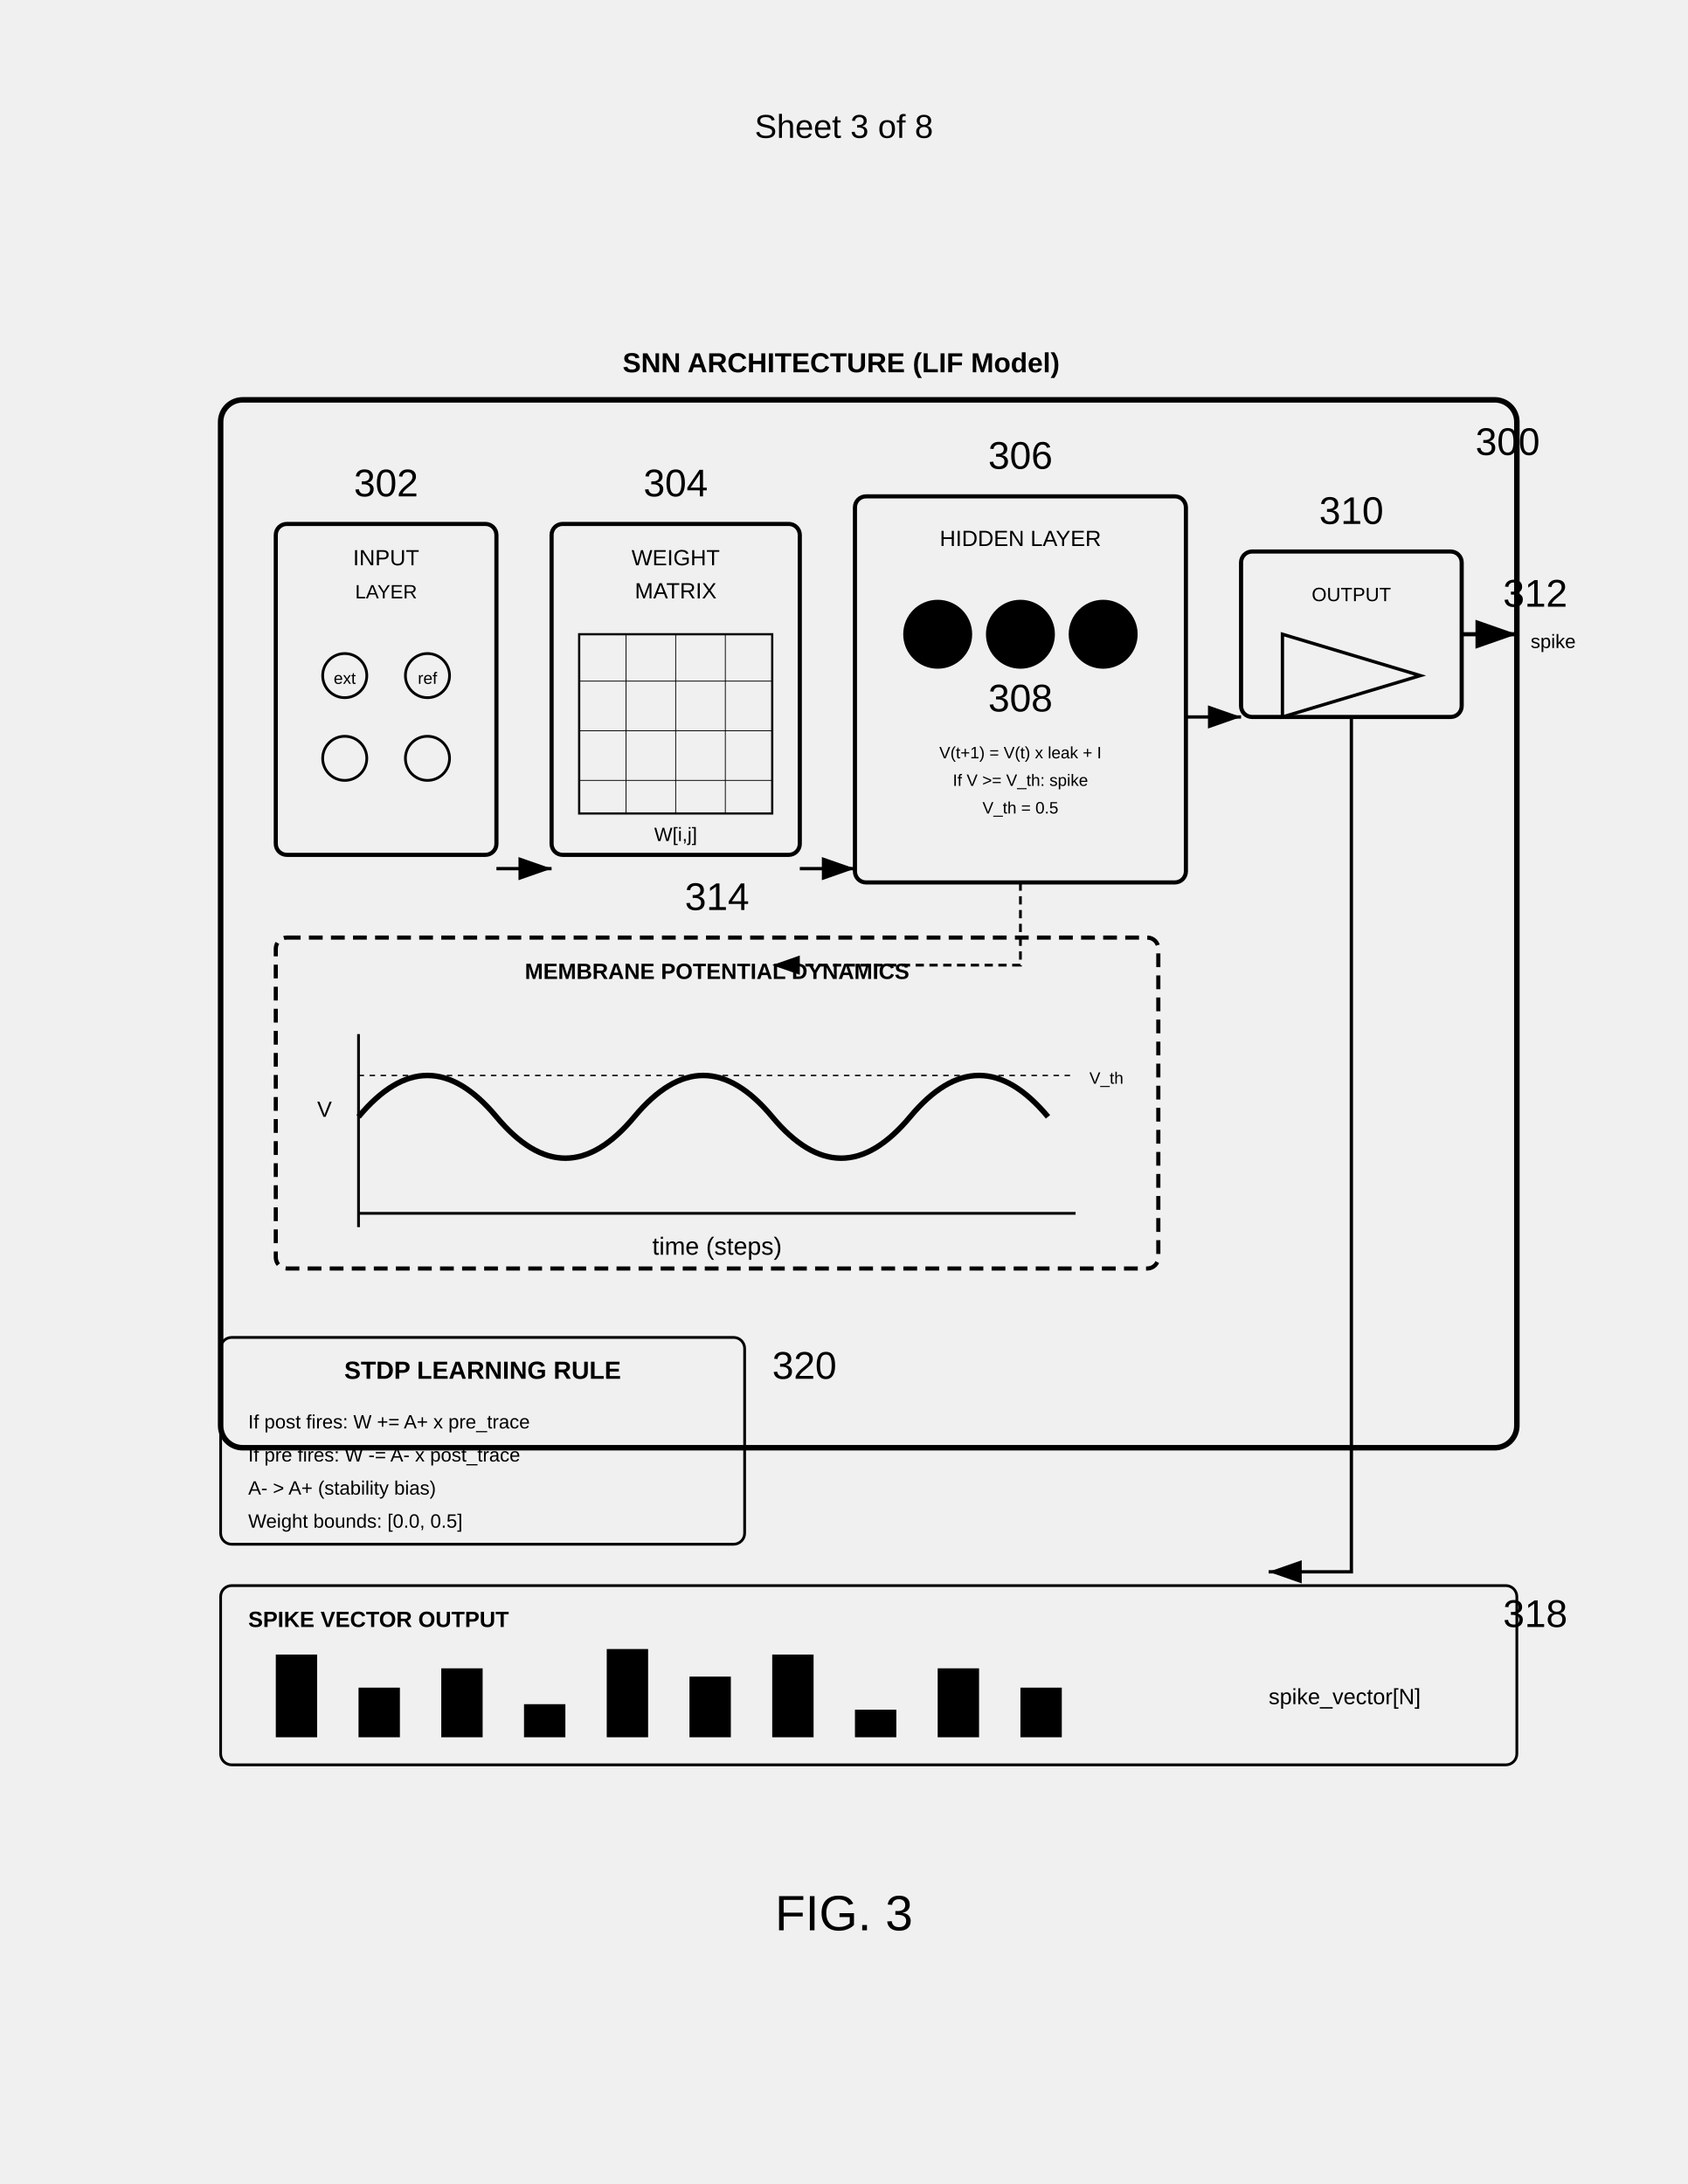
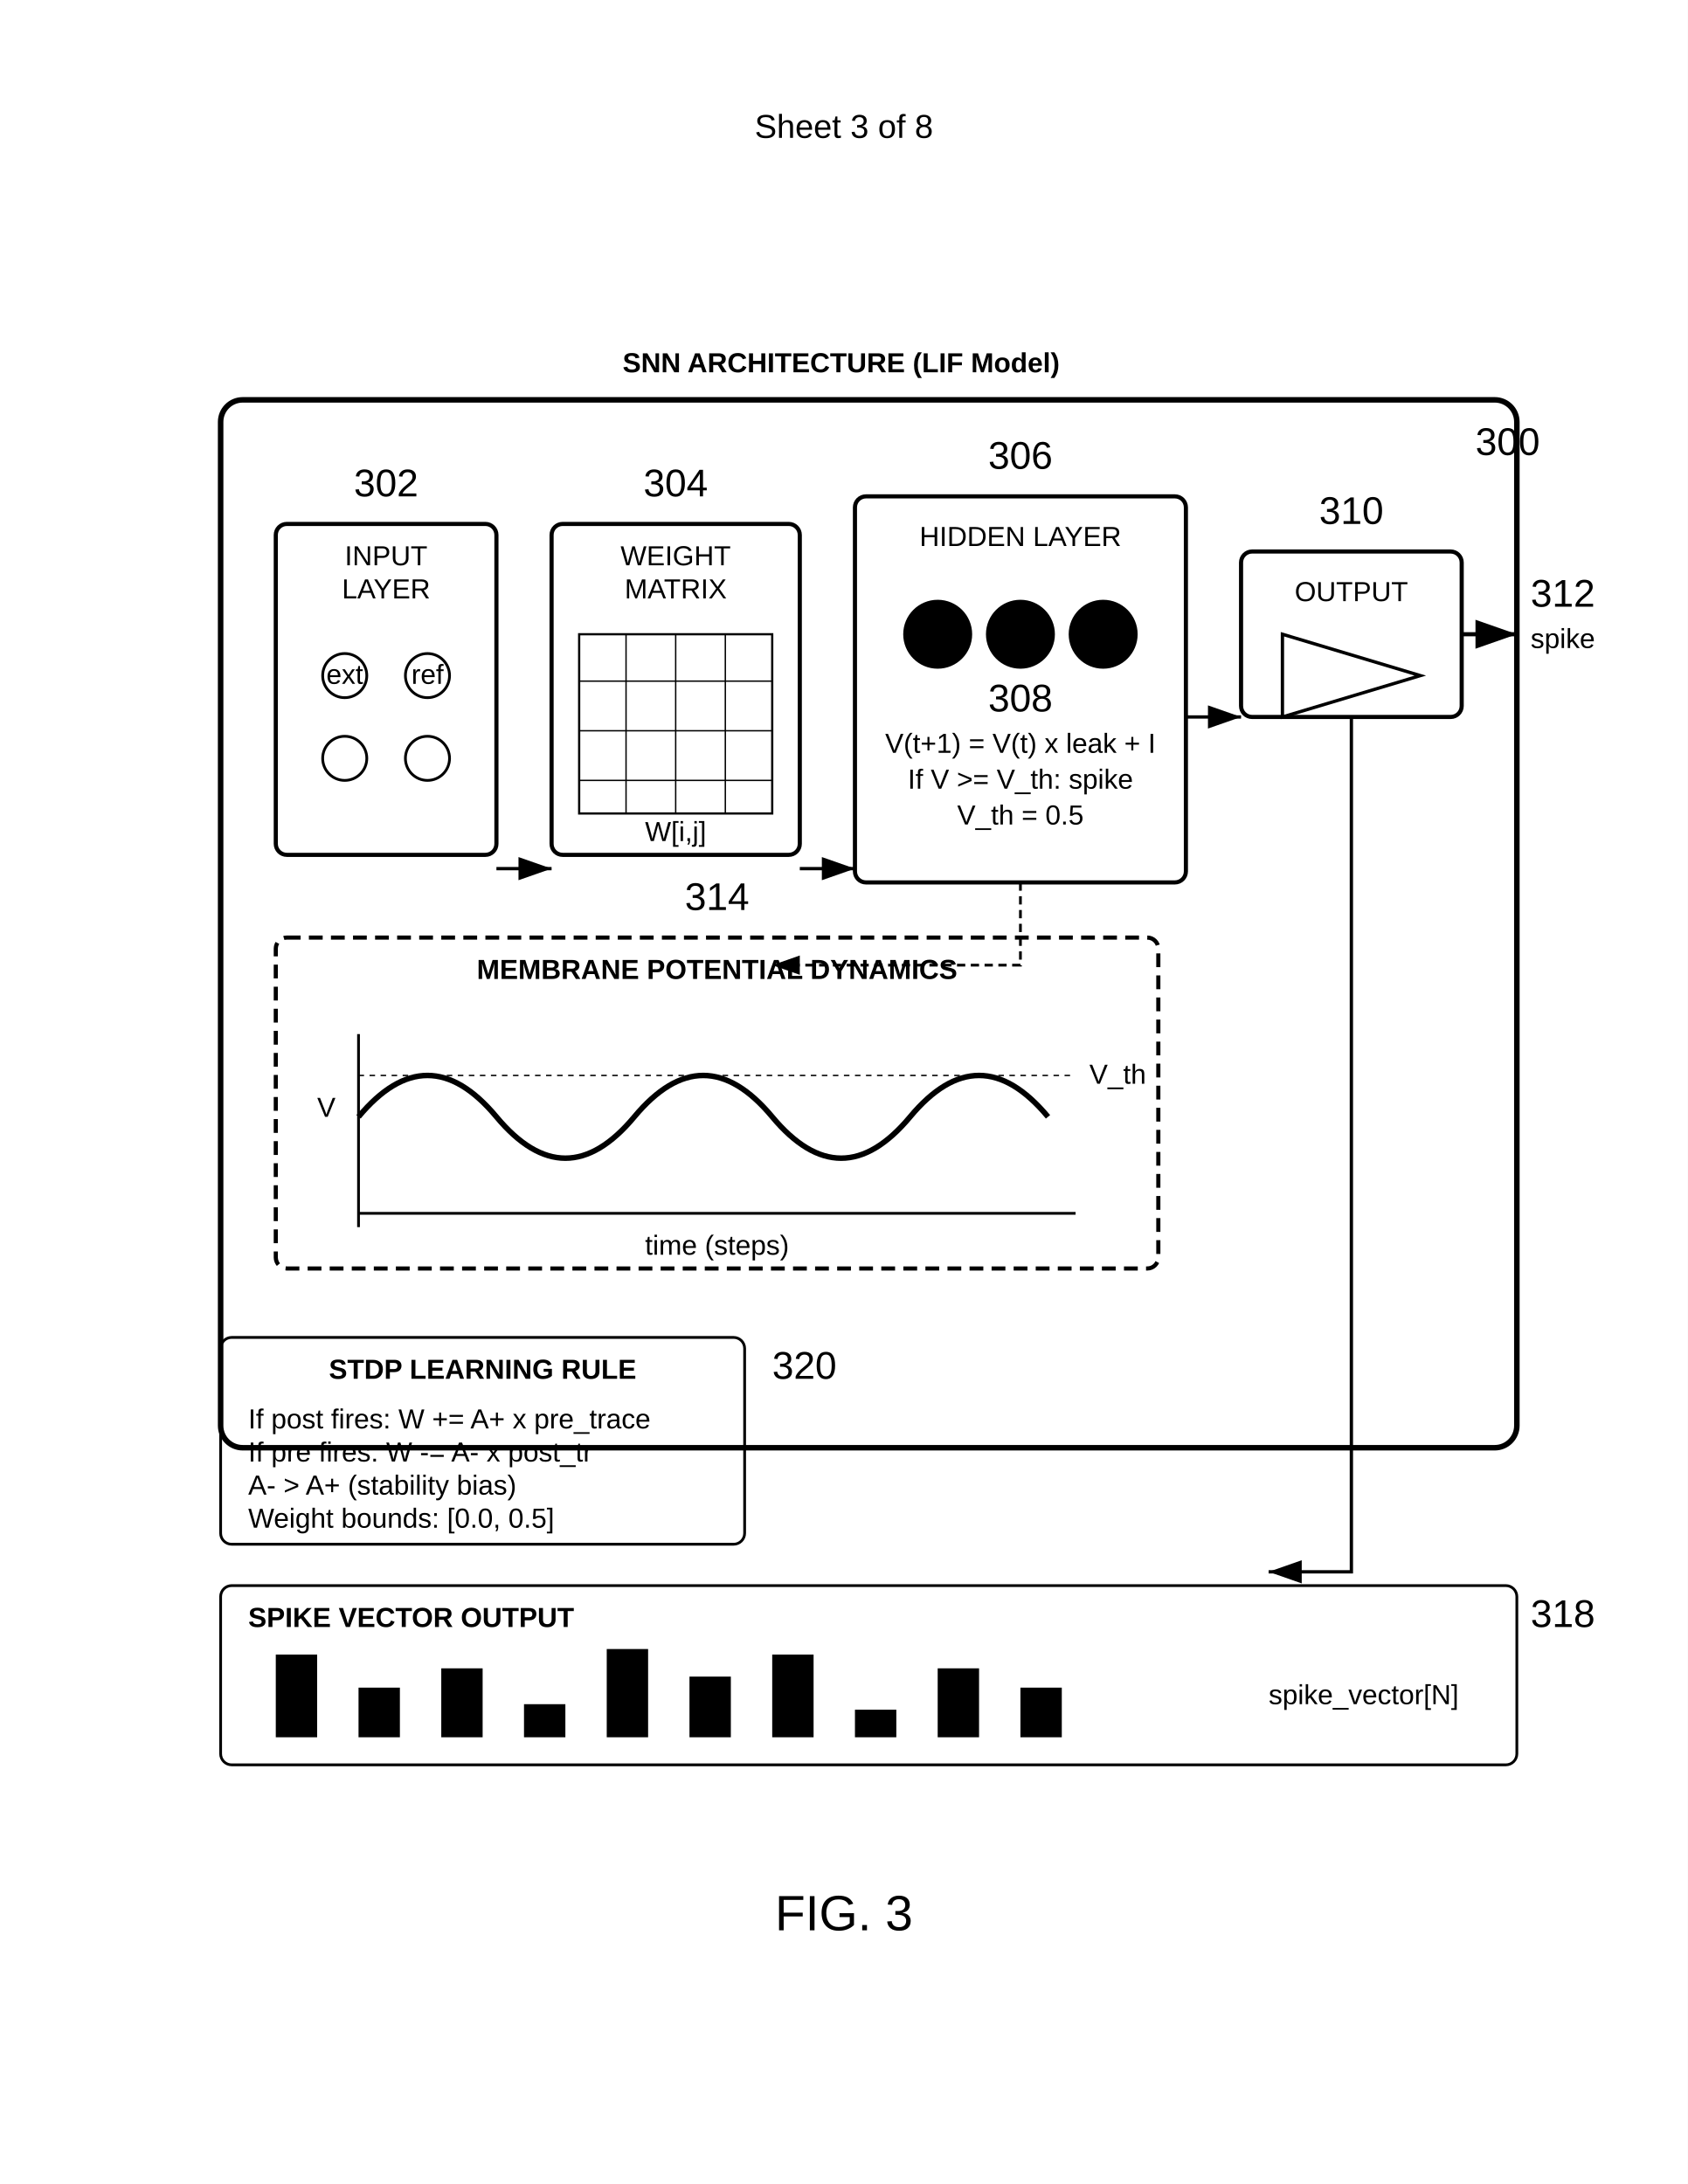
<svg xmlns="http://www.w3.org/2000/svg" width="612" height="792" viewBox="0 0 612 792">
-   <rect width="100%%" height="100%%" fill="#fff" />
+   <rect width="100%" height="100%" fill="#fff" />
  <text x="306" y="50" font-family="Arial" font-size="12" text-anchor="middle" fill="#000">Sheet 3 of 8</text>
  <rect x="80" y="145" width="470" height="380" rx="8" ry="8" fill="none" stroke="#000" stroke-width="2" />
  <text x="535" y="165" font-family="Arial" font-size="14" fill="#000">300</text>
  <text x="305" y="135" font-family="Arial" font-size="10" font-weight="bold" text-anchor="middle" fill="#000">SNN ARCHITECTURE (LIF Model)</text>
  <g transform="translate(100 190)">
    <rect width="80" height="120" rx="4" ry="4" fill="none" stroke="#000" stroke-width="1.5" />
-     <text x="40" y="15" font-family="Arial" font-size="8" text-anchor="middle" fill="#000">INPUT</text>
-     <text x="40" y="27" font-family="Arial" font-size="7" text-anchor="middle" fill="#000">LAYER</text>
+     <text x="40" y="15" font-family="Arial" font-size="10" text-anchor="middle" fill="#000">INPUT</text>
+     <text x="40" y="27" font-family="Arial" font-size="10" text-anchor="middle" fill="#000">LAYER</text>
    <circle cx="25" cy="55" r="8" fill="none" stroke="#000" />
-     <text x="25" y="58" font-family="Arial" font-size="6" text-anchor="middle" fill="#000">ext</text>
+     <text x="25" y="58" font-family="Arial" font-size="10" text-anchor="middle" fill="#000">ext</text>
    <circle cx="55" cy="55" r="8" fill="none" stroke="#000" />
-     <text x="55" y="58" font-family="Arial" font-size="6" text-anchor="middle" fill="#000">ref</text>
+     <text x="55" y="58" font-family="Arial" font-size="10" text-anchor="middle" fill="#000">ref</text>
    <circle cx="25" cy="85" r="8" fill="none" stroke="#000" />
    <circle cx="55" cy="85" r="8" fill="none" stroke="#000" />
    <text x="40" y="-10" font-family="Arial" font-size="14" text-anchor="middle" fill="#000">302</text>
  </g>
  <g transform="translate(200 190)">
    <rect width="90" height="120" rx="4" ry="4" fill="none" stroke="#000" stroke-width="1.5" />
-     <text x="45" y="15" font-family="Arial" font-size="8" text-anchor="middle" fill="#000">WEIGHT</text>
-     <text x="45" y="27" font-family="Arial" font-size="8" text-anchor="middle" fill="#000">MATRIX</text>
+     <text x="45" y="15" font-family="Arial" font-size="10" text-anchor="middle" fill="#000">WEIGHT</text>
+     <text x="45" y="27" font-family="Arial" font-size="10" text-anchor="middle" fill="#000">MATRIX</text>
    <path d="M10 40h70v65H10z" fill="none" stroke="#000" stroke-width="0.8" />
-     <path stroke="#000" stroke-width="0.3" d="M10 57h70M10 75h70M10 93h70M27 40v65m18-65v65m18-65v65" />
-     <text x="45" y="115" font-family="Arial" font-size="7" text-anchor="middle" fill="#000">W[i,j]</text>
+     <path stroke="#000" stroke-width="0.5" d="M10 57h70M10 75h70M10 93h70M27 40v65m18-65v65m18-65v65" />
+     <text x="45" y="115" font-family="Arial" font-size="10" text-anchor="middle" fill="#000">W[i,j]</text>
    <text x="45" y="-10" font-family="Arial" font-size="14" text-anchor="middle" fill="#000">304</text>
  </g>
  <g transform="translate(310 180)">
    <rect width="120" height="140" rx="4" ry="4" fill="none" stroke="#000" stroke-width="1.5" />
-     <text x="60" y="18" font-family="Arial" font-size="8" text-anchor="middle" fill="#000">HIDDEN LAYER</text>
+     <text x="60" y="18" font-family="Arial" font-size="10" text-anchor="middle" fill="#000">HIDDEN LAYER</text>
    <circle cx="30" cy="50" r="12" stroke="#000" />
    <circle cx="60" cy="50" r="12" stroke="#000" />
-     <text x="60" y="54" font-family="Arial" font-size="9" text-anchor="middle" fill="#000">i</text>
+     <text x="60" y="54" font-family="Arial" font-size="10" text-anchor="middle" fill="#000">i</text>
    <circle cx="90" cy="50" r="12" stroke="#000" />
    <text x="60" y="78" font-family="Arial" font-size="14" text-anchor="middle" fill="#000">308</text>
-     <text x="60" y="95" font-family="Arial" font-size="6" text-anchor="middle" fill="#000">V(t+1) = V(t) x leak + I</text>
-     <text x="60" y="105" font-family="Arial" font-size="6" text-anchor="middle" fill="#000">If V &gt;= V_th: spike</text>
-     <text x="60" y="115" font-family="Arial" font-size="6" text-anchor="middle" fill="#000">V_th = 0.5</text>
+     <text x="60" y="93" font-family="Arial" font-size="10" text-anchor="middle" fill="#000">V(t+1) = V(t) x leak + I</text>
+     <text x="60" y="106" font-family="Arial" font-size="10" text-anchor="middle" fill="#000">If V &gt;= V_th: spike</text>
+     <text x="60" y="119" font-family="Arial" font-size="10" text-anchor="middle" fill="#000">V_th = 0.5</text>
    <text x="60" y="-10" font-family="Arial" font-size="14" text-anchor="middle" fill="#000">306</text>
  </g>
  <g transform="translate(450 200)">
    <rect width="80" height="60" rx="4" ry="4" fill="none" stroke="#000" stroke-width="1.5" />
-     <text x="40" y="18" font-family="Arial" font-size="7" text-anchor="middle" fill="#000">OUTPUT</text>
+     <text x="40" y="18" font-family="Arial" font-size="10" text-anchor="middle" fill="#000">OUTPUT</text>
    <path d="M15 30l50 15-50 15z" fill="none" stroke="#000" stroke-width="1.2" />
    <text x="40" y="-10" font-family="Arial" font-size="14" text-anchor="middle" fill="#000">310</text>
  </g>
  <path d="M530 230h20" stroke="#000" stroke-width="1.5" marker-end="url(#arrow)" />
-   <text x="545" y="220" font-family="Arial" font-size="14" fill="#000">312</text>
-   <text x="555" y="235" font-family="Arial" font-size="7" fill="#000">spike</text>
+   <text x="555" y="220" font-family="Arial" font-size="14" fill="#000">312</text>
+   <text x="555" y="235" font-family="Arial" font-size="10" fill="#000">spike</text>
  <g transform="translate(100 340)">
    <rect width="320" height="120" rx="4" ry="4" fill="none" stroke="#000" stroke-width="1.5" stroke-dasharray="5,3" />
-     <text x="160" y="15" font-family="Arial" font-size="8" font-weight="bold" text-anchor="middle" fill="#000">MEMBRANE POTENTIAL DYNAMICS</text>
+     <text x="160" y="15" font-family="Arial" font-size="10" font-weight="bold" text-anchor="middle" fill="#000">MEMBRANE POTENTIAL DYNAMICS</text>
    <path d="M30 100h260M30 35v70" stroke="#000" stroke-width="1" />
    <path d="M30 65 Q55 35, 80 65 T130 65 T180 65 T230 65 T280 65" fill="none" stroke="#000" stroke-width="2" />
    <path d="M30 50h260" fill="none" stroke="#000" stroke-width="0.5" stroke-dasharray="2,2" />
-     <text x="295" y="53" font-family="Arial" font-size="6" fill="#000">V_th</text>
-     <text x="160" y="115" font-family="Arial" font-size="9" text-anchor="middle" fill="#000">time (steps)</text>
-     <text x="15" y="65" font-family="Arial" font-size="8" fill="#000">V</text>
+     <text x="295" y="53" font-family="Arial" font-size="10" fill="#000">V_th</text>
+     <text x="160" y="115" font-family="Arial" font-size="10" text-anchor="middle" fill="#000">time (steps)</text>
+     <text x="15" y="65" font-family="Arial" font-size="10" fill="#000">V</text>
    <text x="160" y="-10" font-family="Arial" font-size="14" text-anchor="middle" fill="#000">314</text>
  </g>
  <path d="M180 315h20" stroke="#000" stroke-width="1.2" marker-end="url(#arrow)" />
  <path d="M290 315h20" stroke="#000" stroke-width="1.2" marker-end="url(#arrow)" />
  <path d="M430 260h20" stroke="#000" stroke-width="1.2" marker-end="url(#arrow)" />
  <path d="M370 320v30h-90" fill="none" stroke="#000" stroke-dasharray="3,2" marker-end="url(#arrow)" />
  <rect x="80" y="485" width="190" height="75" rx="4" ry="4" fill="none" stroke="#000" stroke-width="1" />
-   <text x="175" y="500" font-family="Arial" font-size="9" font-weight="bold" text-anchor="middle" fill="#000">STDP LEARNING RULE</text>
-   <text x="90" y="518" font-family="Arial" font-size="7" fill="#000">If post fires: W += A+ x pre_trace</text>
-   <text x="90" y="530" font-family="Arial" font-size="7" fill="#000">If pre fires: W -= A- x post_trace</text>
-   <text x="90" y="542" font-family="Arial" font-size="7" fill="#000">A- &gt; A+ (stability bias)</text>
-   <text x="90" y="554" font-family="Arial" font-size="7" fill="#000">Weight bounds: [0.0, 0.5]</text>
+   <text x="175" y="500" font-family="Arial" font-size="10" font-weight="bold" text-anchor="middle" fill="#000">STDP LEARNING RULE</text>
+   <text x="90" y="518" font-family="Arial" font-size="10" fill="#000">If post fires: W += A+ x pre_trace</text>
+   <text x="90" y="530" font-family="Arial" font-size="10" fill="#000">If pre fires: W -= A- x post_tr</text>
+   <text x="90" y="542" font-family="Arial" font-size="10" fill="#000">A- &gt; A+ (stability bias)</text>
+   <text x="90" y="554" font-family="Arial" font-size="10" fill="#000">Weight bounds: [0.0, 0.5]</text>
  <text x="280" y="500" font-family="Arial" font-size="14" fill="#000">320</text>
  <rect x="80" y="575" width="470" height="65" rx="4" ry="4" fill="none" stroke="#000" />
-   <text x="545" y="590" font-family="Arial" font-size="14" fill="#000">318</text>
-   <text x="90" y="590" font-family="Arial" font-size="8" font-weight="bold" fill="#000">SPIKE VECTOR OUTPUT</text>
+   <text x="555" y="590" font-family="Arial" font-size="14" fill="#000">318</text>
+   <text x="90" y="590" font-family="Arial" font-size="10" font-weight="bold" fill="#000">SPIKE VECTOR OUTPUT</text>
  <rect x="100" y="600" width="15" height="30" fill="#000" />
  <rect x="130" y="612" width="15" height="18" fill="#000" />
  <rect x="160" y="605" width="15" height="25" fill="#000" />
  <rect x="190" y="618" width="15" height="12" fill="#000" />
  <rect x="220" y="598" width="15" height="32" fill="#000" />
  <rect x="250" y="608" width="15" height="22" fill="#000" />
  <rect x="280" y="600" width="15" height="30" fill="#000" />
  <rect x="310" y="620" width="15" height="10" fill="#000" />
  <rect x="340" y="605" width="15" height="25" fill="#000" />
  <rect x="370" y="612" width="15" height="18" fill="#000" />
-   <text x="460" y="618" font-family="Arial" font-size="8" fill="#000">spike_vector[N]</text>
+   <text x="460" y="618" font-family="Arial" font-size="10" fill="#000">spike_vector[N]</text>
  <path d="M490 260v310h-30" stroke="#000" stroke-width="1.2" fill="none" marker-end="url(#arrow)" />
  <defs>
    <marker id="arrow" markerWidth="10" markerHeight="7" refX="10" refY="3.5" orient="auto">
      <polygon points="0 0, 10 3.5, 0 7" fill="#000" />
    </marker>
  </defs>
  <text x="306" y="700" font-family="Arial" font-size="18" text-anchor="middle" fill="#000">FIG. 3</text>
</svg>
